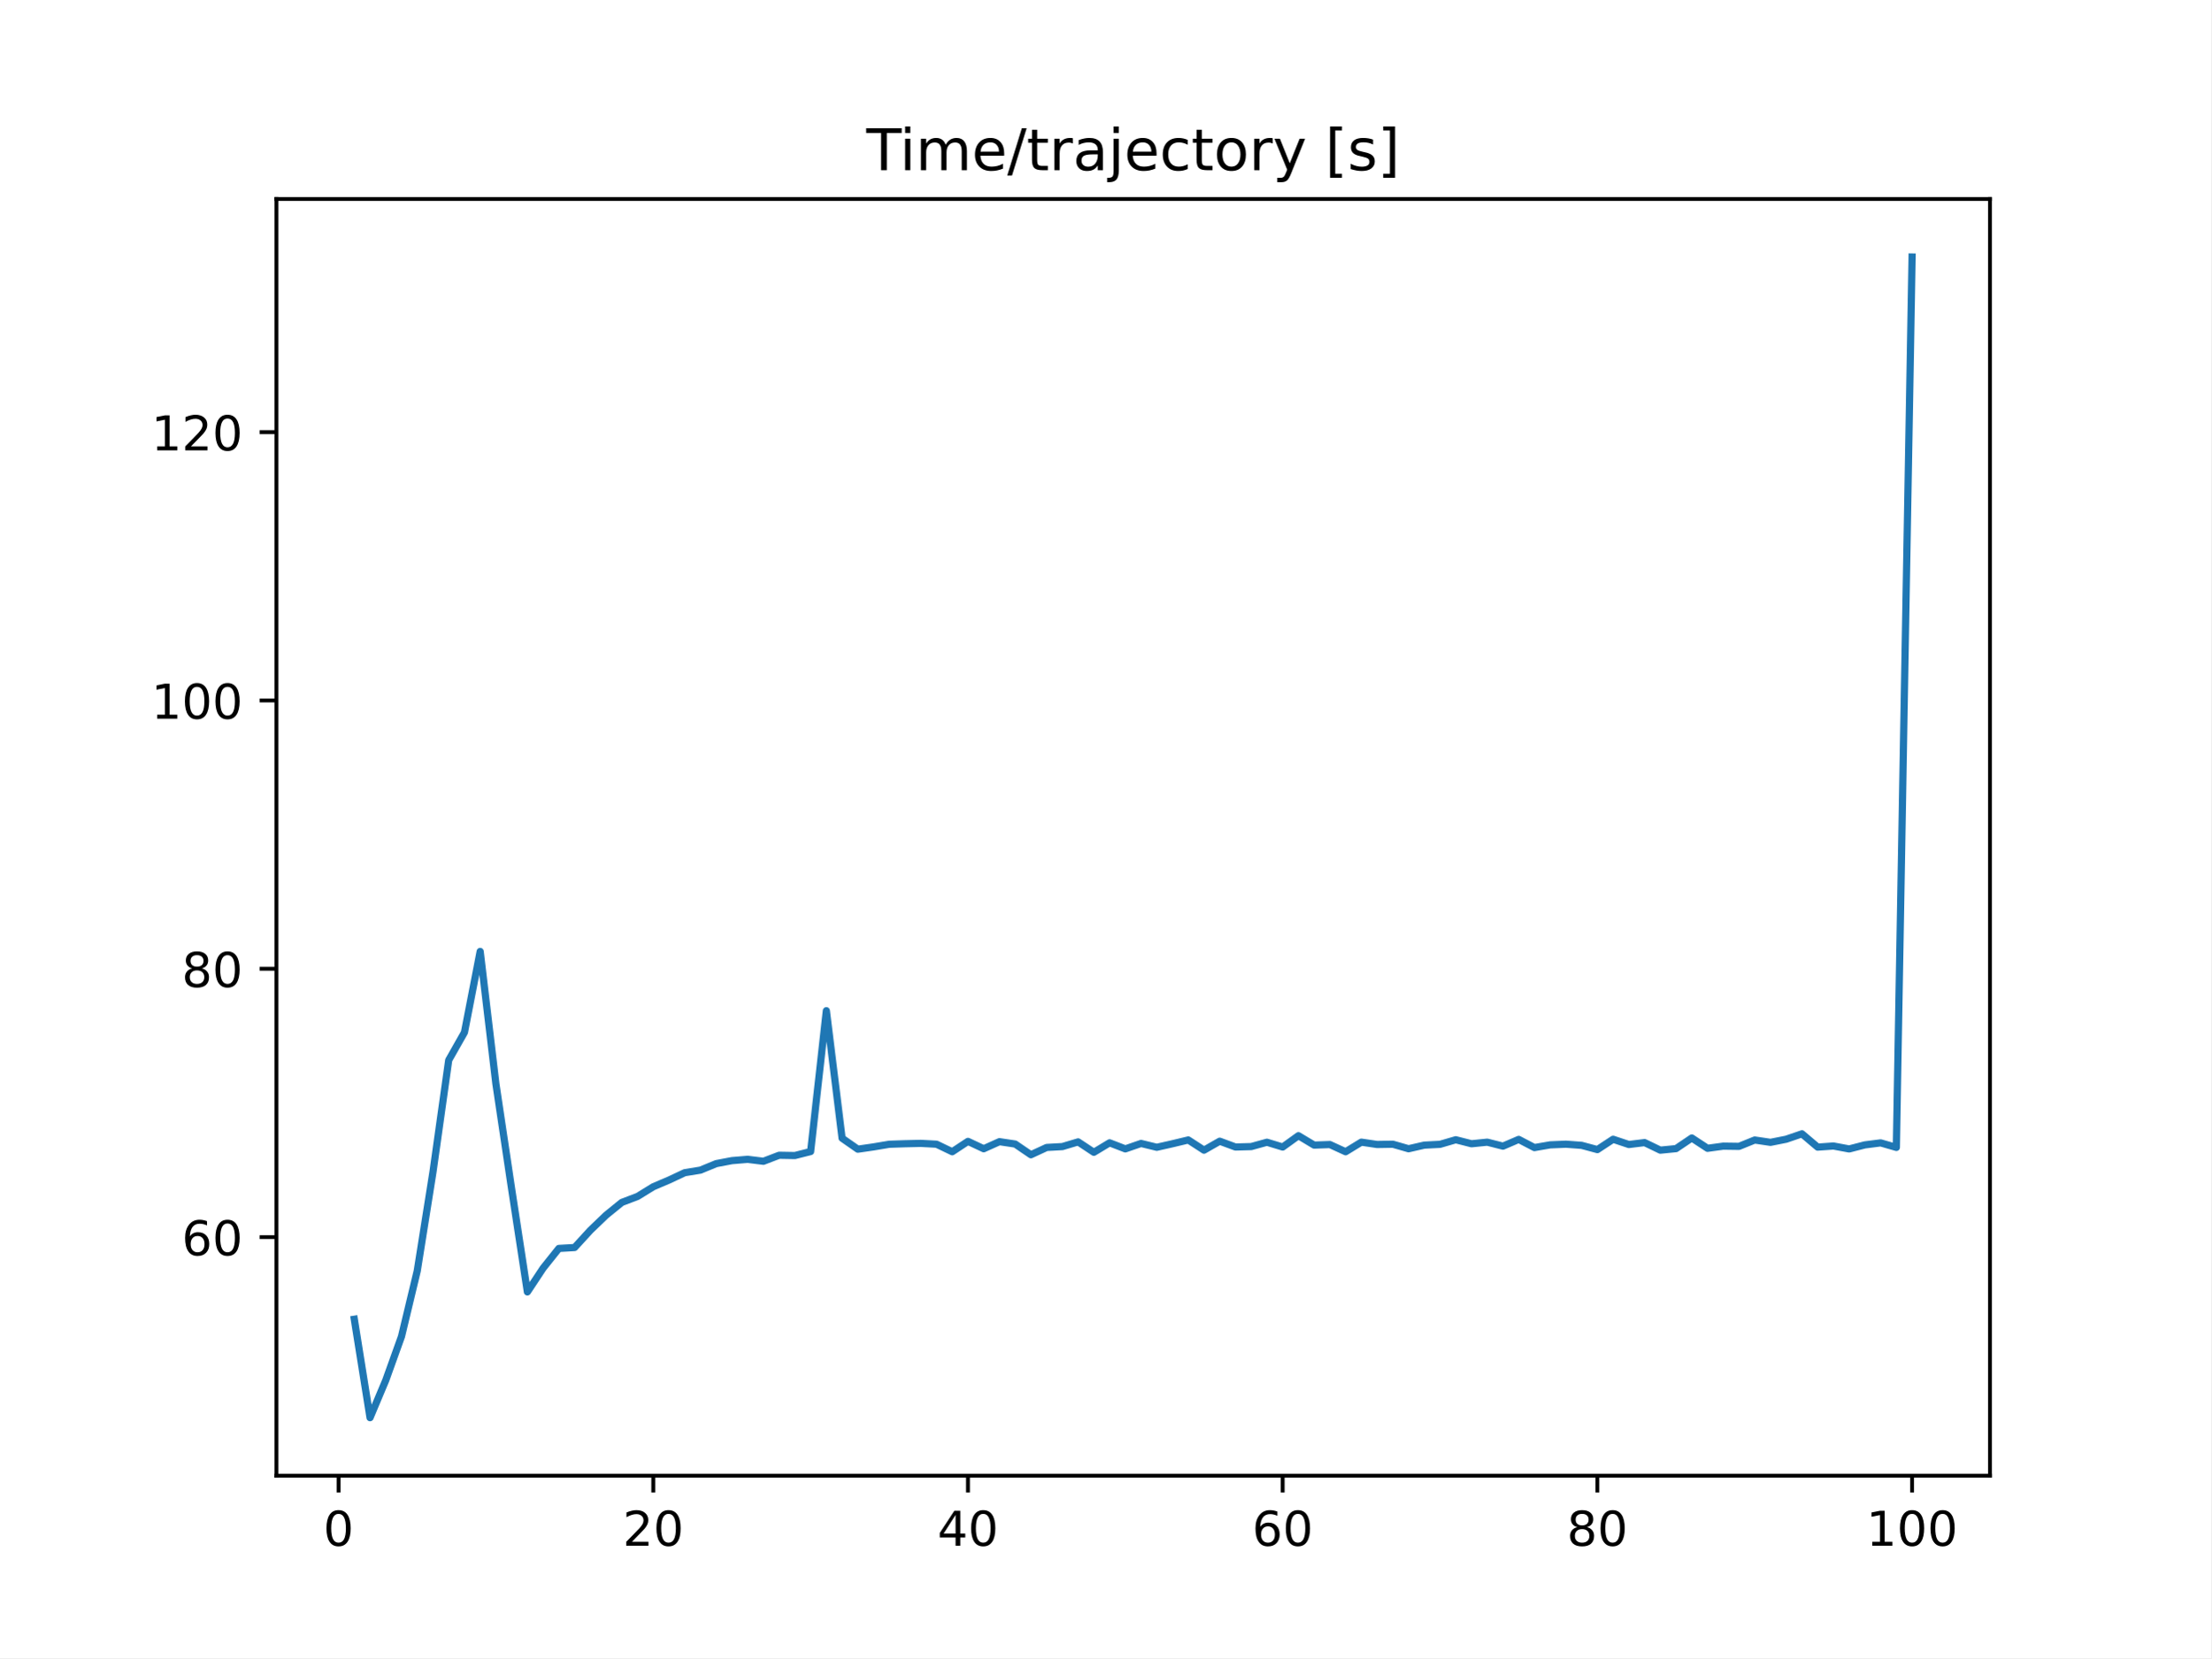
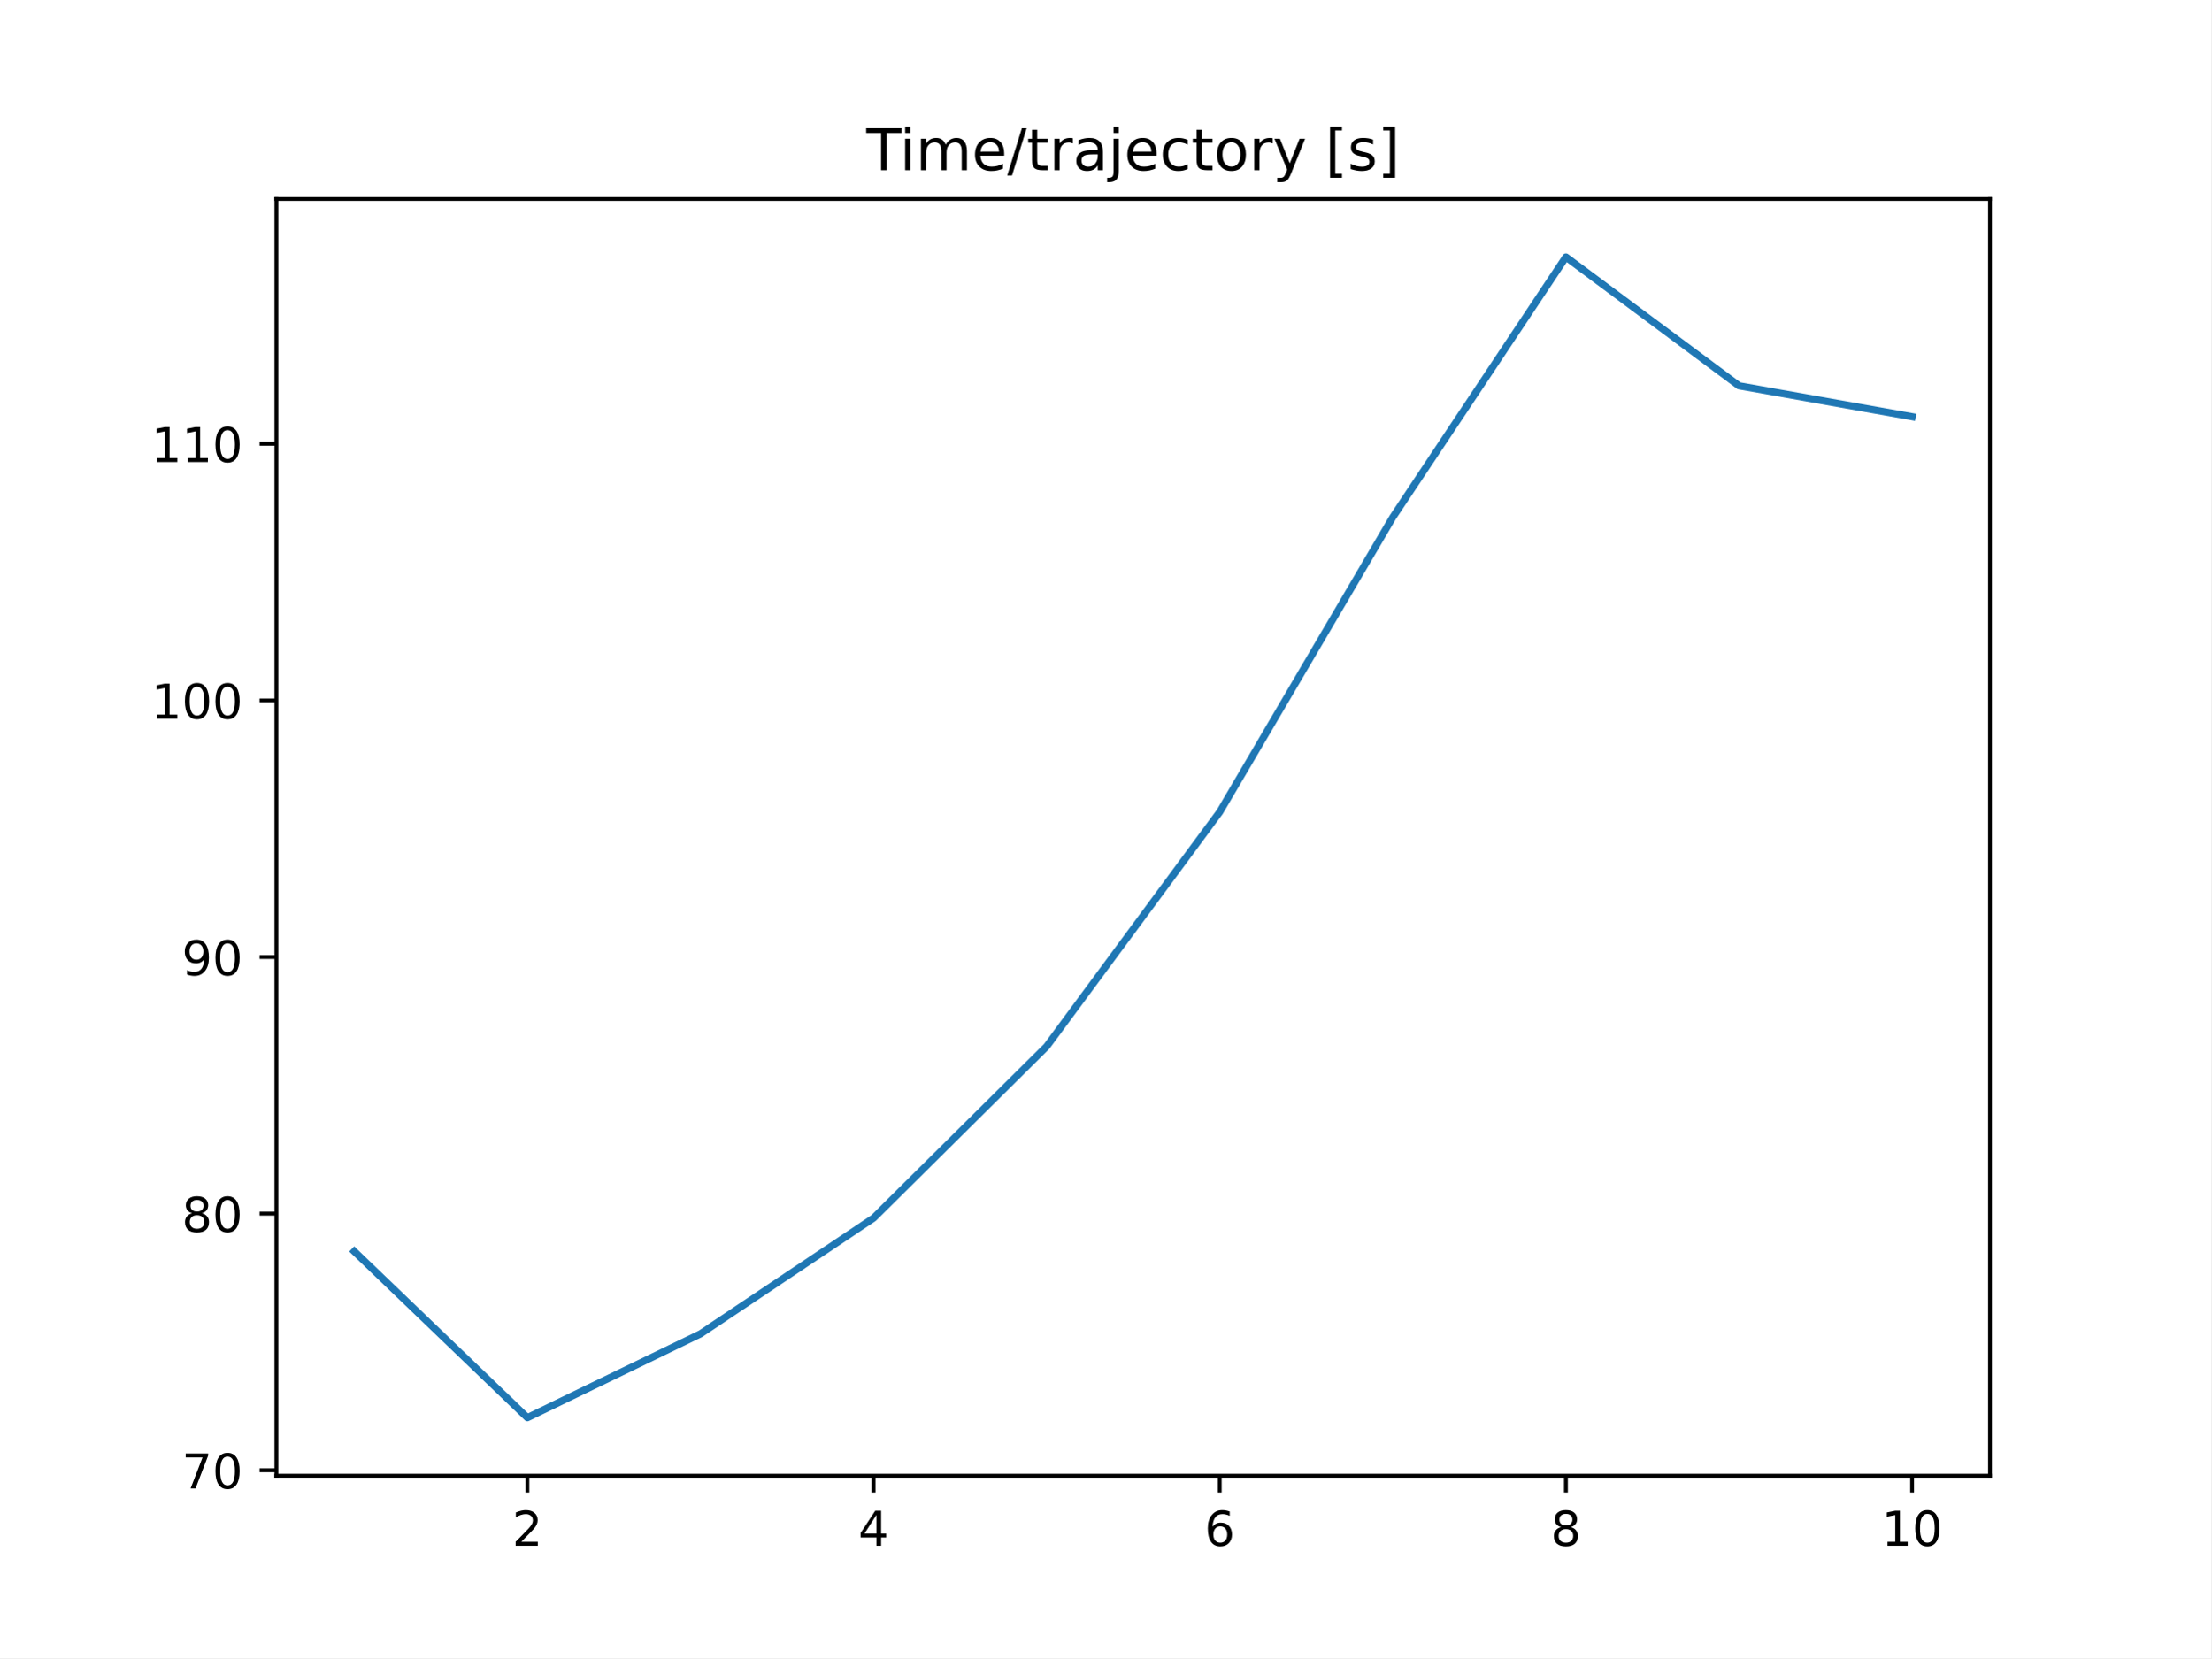
<svg xmlns="http://www.w3.org/2000/svg" xmlns:xlink="http://www.w3.org/1999/xlink" height="345.6pt" version="1.1" viewBox="0 0 460.8 345.6" width="460.8pt">
  <defs>
    <style type="text/css">
*{stroke-linecap:butt;stroke-linejoin:round;}
  </style>
  </defs>
  <g id="figure_1">
    <g id="patch_1">
      <path d="M 0 345.6  L 460.8 345.6  L 460.8 0  L 0 0  z " style="fill:#ffffff;" />
    </g>
    <g id="axes_1">
      <g id="patch_2">
        <path d="M 57.6 307.584  L 414.72 307.584  L 414.72 41.472  L 57.6 41.472  z " style="fill:#ffffff;" />
      </g>
      <g id="matplotlib.axis_1">
        <g id="xtick_1">
          <g id="line2d_1">
            <defs>
-               <path d="M 0 0  L 0 3.5  " id="mf3ad1d2be0" style="stroke:#000000;stroke-width:0.8;" />
-             </defs>
-             <g>
-               <use style="stroke:#000000;stroke-width:0.8;" x="70.553" xlink:href="#mf3ad1d2be0" y="307.584" />
+               <path d="M 0 0  L 0 3.5  " id="m10c66ef4f1" style="stroke:#000000;stroke-width:0.8;" />
+             </defs>
+             <g>
+               <use style="stroke:#000000;stroke-width:0.8;" x="109.905" xlink:href="#m10c66ef4f1" y="307.584" />
            </g>
          </g>
          <g id="text_1">
            <defs>
-               <path d="M 31.781 66.406  Q 24.172 66.406 20.328 58.906  Q 16.5 51.422 16.5 36.375  Q 16.5 21.391 20.328 13.891  Q 24.172 6.391 31.781 6.391  Q 39.453 6.391 43.281 13.891  Q 47.125 21.391 47.125 36.375  Q 47.125 51.422 43.281 58.906  Q 39.453 66.406 31.781 66.406  z M 31.781 74.219  Q 44.047 74.219 50.516 64.516  Q 56.984 54.828 56.984 36.375  Q 56.984 17.969 50.516 8.266  Q 44.047 -1.422 31.781 -1.422  Q 19.531 -1.422 13.062 8.266  Q 6.594 17.969 6.594 36.375  Q 6.594 54.828 13.062 64.516  Q 19.531 74.219 31.781 74.219  z " id="DejaVuSans-48" />
-             </defs>
-             <g transform="translate(67.37214 322.1824)scale(0.1 -0.1)">
-               <use xlink:href="#DejaVuSans-48" />
+               <path d="M 19.188 8.297  L 53.609 8.297  L 53.609 0  L 7.328 0  L 7.328 8.297  Q 12.938 14.109 22.625 23.891  Q 32.328 33.688 34.812 36.531  Q 39.547 41.844 41.422 45.531  Q 43.312 49.219 43.312 52.781  Q 43.312 58.594 39.234 62.25  Q 35.156 65.922 28.609 65.922  Q 23.969 65.922 18.812 64.312  Q 13.672 62.703 7.812 59.422  L 7.812 69.391  Q 13.766 71.781 18.938 73  Q 24.125 74.219 28.422 74.219  Q 39.75 74.219 46.484 68.547  Q 53.219 62.891 53.219 53.422  Q 53.219 48.922 51.531 44.891  Q 49.859 40.875 45.406 35.406  Q 44.188 33.984 37.641 27.219  Q 31.109 20.453 19.188 8.297  z " id="DejaVuSans-50" />
+             </defs>
+             <g transform="translate(106.7242 322.1824)scale(0.1 -0.1)">
+               <use xlink:href="#DejaVuSans-50" />
            </g>
          </g>
        </g>
        <g id="xtick_2">
          <g id="line2d_2">
            <g>
-               <use style="stroke:#000000;stroke-width:0.8;" x="136.14" xlink:href="#mf3ad1d2be0" y="307.584" />
+               <use style="stroke:#000000;stroke-width:0.8;" x="182.051" xlink:href="#m10c66ef4f1" y="307.584" />
            </g>
          </g>
          <g id="text_2">
            <defs>
-               <path d="M 19.188 8.297  L 53.609 8.297  L 53.609 0  L 7.328 0  L 7.328 8.297  Q 12.938 14.109 22.625 23.891  Q 32.328 33.688 34.812 36.531  Q 39.547 41.844 41.422 45.531  Q 43.312 49.219 43.312 52.781  Q 43.312 58.594 39.234 62.25  Q 35.156 65.922 28.609 65.922  Q 23.969 65.922 18.812 64.312  Q 13.672 62.703 7.812 59.422  L 7.812 69.391  Q 13.766 71.781 18.938 73  Q 24.125 74.219 28.422 74.219  Q 39.75 74.219 46.484 68.547  Q 53.219 62.891 53.219 53.422  Q 53.219 48.922 51.531 44.891  Q 49.859 40.875 45.406 35.406  Q 44.188 33.984 37.641 27.219  Q 31.109 20.453 19.188 8.297  z " id="DejaVuSans-50" />
-             </defs>
-             <g transform="translate(129.7777 322.1824)scale(0.1 -0.1)">
-               <use xlink:href="#DejaVuSans-50" />
-               <use x="63.623" xlink:href="#DejaVuSans-48" />
+               <path d="M 37.797 64.312  L 12.891 25.391  L 37.797 25.391  z M 35.203 72.906  L 47.609 72.906  L 47.609 25.391  L 58.016 25.391  L 58.016 17.188  L 47.609 17.188  L 47.609 0  L 37.797 0  L 37.797 17.188  L 4.891 17.188  L 4.891 26.703  z " id="DejaVuSans-52" />
+             </defs>
+             <g transform="translate(178.8697 322.1824)scale(0.1 -0.1)">
+               <use xlink:href="#DejaVuSans-52" />
            </g>
          </g>
        </g>
        <g id="xtick_3">
          <g id="line2d_3">
            <g>
-               <use style="stroke:#000000;stroke-width:0.8;" x="201.727" xlink:href="#mf3ad1d2be0" y="307.584" />
+               <use style="stroke:#000000;stroke-width:0.8;" x="254.196" xlink:href="#m10c66ef4f1" y="307.584" />
            </g>
          </g>
          <g id="text_3">
            <defs>
-               <path d="M 37.797 64.312  L 12.891 25.391  L 37.797 25.391  z M 35.203 72.906  L 47.609 72.906  L 47.609 25.391  L 58.016 25.391  L 58.016 17.188  L 47.609 17.188  L 47.609 0  L 37.797 0  L 37.797 17.188  L 4.891 17.188  L 4.891 26.703  z " id="DejaVuSans-52" />
-             </defs>
-             <g transform="translate(195.3644 322.1824)scale(0.1 -0.1)">
-               <use xlink:href="#DejaVuSans-52" />
-               <use x="63.623" xlink:href="#DejaVuSans-48" />
+               <path d="M 33.016 40.375  Q 26.375 40.375 22.484 35.828  Q 18.609 31.297 18.609 23.391  Q 18.609 15.531 22.484 10.953  Q 26.375 6.391 33.016 6.391  Q 39.656 6.391 43.531 10.953  Q 47.406 15.531 47.406 23.391  Q 47.406 31.297 43.531 35.828  Q 39.656 40.375 33.016 40.375  z M 52.594 71.297  L 52.594 62.312  Q 48.875 64.062 45.094 64.984  Q 41.312 65.922 37.594 65.922  Q 27.828 65.922 22.672 59.328  Q 17.531 52.734 16.797 39.406  Q 19.672 43.656 24.016 45.922  Q 28.375 48.188 33.594 48.188  Q 44.578 48.188 50.953 41.516  Q 57.328 34.859 57.328 23.391  Q 57.328 12.156 50.688 5.359  Q 44.047 -1.422 33.016 -1.422  Q 20.359 -1.422 13.672 8.266  Q 6.984 17.969 6.984 36.375  Q 6.984 53.656 15.188 63.938  Q 23.391 74.219 37.203 74.219  Q 40.922 74.219 44.703 73.484  Q 48.484 72.75 52.594 71.297  z " id="DejaVuSans-54" />
+             </defs>
+             <g transform="translate(251.0151 322.1824)scale(0.1 -0.1)">
+               <use xlink:href="#DejaVuSans-54" />
            </g>
          </g>
        </g>
        <g id="xtick_4">
          <g id="line2d_4">
            <g>
-               <use style="stroke:#000000;stroke-width:0.8;" x="267.314" xlink:href="#mf3ad1d2be0" y="307.584" />
+               <use style="stroke:#000000;stroke-width:0.8;" x="326.342" xlink:href="#m10c66ef4f1" y="307.584" />
            </g>
          </g>
          <g id="text_4">
            <defs>
-               <path d="M 33.016 40.375  Q 26.375 40.375 22.484 35.828  Q 18.609 31.297 18.609 23.391  Q 18.609 15.531 22.484 10.953  Q 26.375 6.391 33.016 6.391  Q 39.656 6.391 43.531 10.953  Q 47.406 15.531 47.406 23.391  Q 47.406 31.297 43.531 35.828  Q 39.656 40.375 33.016 40.375  z M 52.594 71.297  L 52.594 62.312  Q 48.875 64.062 45.094 64.984  Q 41.312 65.922 37.594 65.922  Q 27.828 65.922 22.672 59.328  Q 17.531 52.734 16.797 39.406  Q 19.672 43.656 24.016 45.922  Q 28.375 48.188 33.594 48.188  Q 44.578 48.188 50.953 41.516  Q 57.328 34.859 57.328 23.391  Q 57.328 12.156 50.688 5.359  Q 44.047 -1.422 33.016 -1.422  Q 20.359 -1.422 13.672 8.266  Q 6.984 17.969 6.984 36.375  Q 6.984 53.656 15.188 63.938  Q 23.391 74.219 37.203 74.219  Q 40.922 74.219 44.703 73.484  Q 48.484 72.75 52.594 71.297  z " id="DejaVuSans-54" />
-             </defs>
-             <g transform="translate(260.9512 322.1824)scale(0.1 -0.1)">
-               <use xlink:href="#DejaVuSans-54" />
-               <use x="63.623" xlink:href="#DejaVuSans-48" />
+               <path d="M 31.781 34.625  Q 24.75 34.625 20.719 30.859  Q 16.703 27.094 16.703 20.516  Q 16.703 13.922 20.719 10.156  Q 24.75 6.391 31.781 6.391  Q 38.812 6.391 42.859 10.172  Q 46.922 13.969 46.922 20.516  Q 46.922 27.094 42.891 30.859  Q 38.875 34.625 31.781 34.625  z M 21.922 38.812  Q 15.578 40.375 12.031 44.719  Q 8.5 49.078 8.5 55.328  Q 8.5 64.062 14.719 69.141  Q 20.953 74.219 31.781 74.219  Q 42.672 74.219 48.875 69.141  Q 55.078 64.062 55.078 55.328  Q 55.078 49.078 51.531 44.719  Q 48 40.375 41.703 38.812  Q 48.828 37.156 52.797 32.312  Q 56.781 27.484 56.781 20.516  Q 56.781 9.906 50.312 4.234  Q 43.844 -1.422 31.781 -1.422  Q 19.734 -1.422 13.25 4.234  Q 6.781 9.906 6.781 20.516  Q 6.781 27.484 10.781 32.312  Q 14.797 37.156 21.922 38.812  z M 18.312 54.391  Q 18.312 48.734 21.844 45.562  Q 25.391 42.391 31.781 42.391  Q 38.141 42.391 41.719 45.562  Q 45.312 48.734 45.312 54.391  Q 45.312 60.062 41.719 63.234  Q 38.141 66.406 31.781 66.406  Q 25.391 66.406 21.844 63.234  Q 18.312 60.062 18.312 54.391  z " id="DejaVuSans-56" />
+             </defs>
+             <g transform="translate(323.1606 322.1824)scale(0.1 -0.1)">
+               <use xlink:href="#DejaVuSans-56" />
            </g>
          </g>
        </g>
        <g id="xtick_5">
          <g id="line2d_5">
            <g>
-               <use style="stroke:#000000;stroke-width:0.8;" x="332.9" xlink:href="#mf3ad1d2be0" y="307.584" />
+               <use style="stroke:#000000;stroke-width:0.8;" x="398.487" xlink:href="#m10c66ef4f1" y="307.584" />
            </g>
          </g>
          <g id="text_5">
            <defs>
-               <path d="M 31.781 34.625  Q 24.75 34.625 20.719 30.859  Q 16.703 27.094 16.703 20.516  Q 16.703 13.922 20.719 10.156  Q 24.75 6.391 31.781 6.391  Q 38.812 6.391 42.859 10.172  Q 46.922 13.969 46.922 20.516  Q 46.922 27.094 42.891 30.859  Q 38.875 34.625 31.781 34.625  z M 21.922 38.812  Q 15.578 40.375 12.031 44.719  Q 8.5 49.078 8.5 55.328  Q 8.5 64.062 14.719 69.141  Q 20.953 74.219 31.781 74.219  Q 42.672 74.219 48.875 69.141  Q 55.078 64.062 55.078 55.328  Q 55.078 49.078 51.531 44.719  Q 48 40.375 41.703 38.812  Q 48.828 37.156 52.797 32.312  Q 56.781 27.484 56.781 20.516  Q 56.781 9.906 50.312 4.234  Q 43.844 -1.422 31.781 -1.422  Q 19.734 -1.422 13.25 4.234  Q 6.781 9.906 6.781 20.516  Q 6.781 27.484 10.781 32.312  Q 14.797 37.156 21.922 38.812  z M 18.312 54.391  Q 18.312 48.734 21.844 45.562  Q 25.391 42.391 31.781 42.391  Q 38.141 42.391 41.719 45.562  Q 45.312 48.734 45.312 54.391  Q 45.312 60.062 41.719 63.234  Q 38.141 66.406 31.781 66.406  Q 25.391 66.406 21.844 63.234  Q 18.312 60.062 18.312 54.391  z " id="DejaVuSans-56" />
-             </defs>
-             <g transform="translate(326.538 322.1824)scale(0.1 -0.1)">
-               <use xlink:href="#DejaVuSans-56" />
-               <use x="63.623" xlink:href="#DejaVuSans-48" />
-             </g>
-           </g>
-         </g>
-         <g id="xtick_6">
-           <g id="line2d_6">
-             <g>
-               <use style="stroke:#000000;stroke-width:0.8;" x="398.487" xlink:href="#mf3ad1d2be0" y="307.584" />
-             </g>
-           </g>
-           <g id="text_6">
-             <defs>
              <path d="M 12.406 8.297  L 28.516 8.297  L 28.516 63.922  L 10.984 60.406  L 10.984 69.391  L 28.422 72.906  L 38.281 72.906  L 38.281 8.297  L 54.391 8.297  L 54.391 0  L 12.406 0  z " id="DejaVuSans-49" />
-             </defs>
-             <g transform="translate(388.9435 322.1824)scale(0.1 -0.1)">
+               <path d="M 31.781 66.406  Q 24.172 66.406 20.328 58.906  Q 16.5 51.422 16.5 36.375  Q 16.5 21.391 20.328 13.891  Q 24.172 6.391 31.781 6.391  Q 39.453 6.391 43.281 13.891  Q 47.125 21.391 47.125 36.375  Q 47.125 51.422 43.281 58.906  Q 39.453 66.406 31.781 66.406  z M 31.781 74.219  Q 44.047 74.219 50.516 64.516  Q 56.984 54.828 56.984 36.375  Q 56.984 17.969 50.516 8.266  Q 44.047 -1.422 31.781 -1.422  Q 19.531 -1.422 13.062 8.266  Q 6.594 17.969 6.594 36.375  Q 6.594 54.828 13.062 64.516  Q 19.531 74.219 31.781 74.219  z " id="DejaVuSans-48" />
+             </defs>
+             <g transform="translate(392.1248 322.1824)scale(0.1 -0.1)">
              <use xlink:href="#DejaVuSans-49" />
              <use x="63.623" xlink:href="#DejaVuSans-48" />
-               <use x="127.246" xlink:href="#DejaVuSans-48" />
            </g>
          </g>
        </g>
      </g>
      <g id="matplotlib.axis_2">
        <g id="ytick_1">
+           <g id="line2d_6">
+             <defs>
+               <path d="M 0 0  L -3.5 0  " id="me1776df3b0" style="stroke:#000000;stroke-width:0.8;" />
+             </defs>
+             <g>
+               <use style="stroke:#000000;stroke-width:0.8;" x="57.6" xlink:href="#me1776df3b0" y="306.45" />
+             </g>
+           </g>
+           <g id="text_6">
+             <defs>
+               <path d="M 8.203 72.906  L 55.078 72.906  L 55.078 68.703  L 28.609 0  L 18.312 0  L 43.219 64.594  L 8.203 64.594  z " id="DejaVuSans-55" />
+             </defs>
+             <g transform="translate(37.875 310.2488)scale(0.1 -0.1)">
+               <use xlink:href="#DejaVuSans-55" />
+               <use x="63.623" xlink:href="#DejaVuSans-48" />
+             </g>
+           </g>
+         </g>
+         <g id="ytick_2">
          <g id="line2d_7">
-             <defs>
-               <path d="M 0 0  L -3.5 0  " id="mb6e3289cfa" style="stroke:#000000;stroke-width:0.8;" />
-             </defs>
-             <g>
-               <use style="stroke:#000000;stroke-width:0.8;" x="57.6" xlink:href="#mb6e3289cfa" y="257.855" />
+             <g>
+               <use style="stroke:#000000;stroke-width:0.8;" x="57.6" xlink:href="#me1776df3b0" y="252.961" />
            </g>
          </g>
          <g id="text_7">
-             <g transform="translate(37.875 261.6541)scale(0.1 -0.1)">
-               <use xlink:href="#DejaVuSans-54" />
-               <use x="63.623" xlink:href="#DejaVuSans-48" />
-             </g>
-           </g>
-         </g>
-         <g id="ytick_2">
+             <g transform="translate(37.875 256.7603)scale(0.1 -0.1)">
+               <use xlink:href="#DejaVuSans-56" />
+               <use x="63.623" xlink:href="#DejaVuSans-48" />
+             </g>
+           </g>
+         </g>
+         <g id="ytick_3">
          <g id="line2d_8">
            <g>
-               <use style="stroke:#000000;stroke-width:0.8;" x="57.6" xlink:href="#mb6e3289cfa" y="201.925" />
+               <use style="stroke:#000000;stroke-width:0.8;" x="57.6" xlink:href="#me1776df3b0" y="199.473" />
            </g>
          </g>
          <g id="text_8">
-             <g transform="translate(37.875 205.7247)scale(0.1 -0.1)">
-               <use xlink:href="#DejaVuSans-56" />
-               <use x="63.623" xlink:href="#DejaVuSans-48" />
-             </g>
-           </g>
-         </g>
-         <g id="ytick_3">
+             <defs>
+               <path d="M 10.984 1.516  L 10.984 10.5  Q 14.703 8.734 18.5 7.812  Q 22.312 6.891 25.984 6.891  Q 35.75 6.891 40.891 13.453  Q 46.047 20.016 46.781 33.406  Q 43.953 29.203 39.594 26.953  Q 35.25 24.703 29.984 24.703  Q 19.047 24.703 12.672 31.312  Q 6.297 37.938 6.297 49.422  Q 6.297 60.641 12.938 67.422  Q 19.578 74.219 30.609 74.219  Q 43.266 74.219 49.922 64.516  Q 56.594 54.828 56.594 36.375  Q 56.594 19.141 48.406 8.859  Q 40.234 -1.422 26.422 -1.422  Q 22.703 -1.422 18.891 -0.688  Q 15.094 0.047 10.984 1.516  z M 30.609 32.422  Q 37.25 32.422 41.125 36.953  Q 45.016 41.5 45.016 49.422  Q 45.016 57.281 41.125 61.844  Q 37.25 66.406 30.609 66.406  Q 23.969 66.406 20.094 61.844  Q 16.219 57.281 16.219 49.422  Q 16.219 41.5 20.094 36.953  Q 23.969 32.422 30.609 32.422  z " id="DejaVuSans-57" />
+             </defs>
+             <g transform="translate(37.875 203.2719)scale(0.1 -0.1)">
+               <use xlink:href="#DejaVuSans-57" />
+               <use x="63.623" xlink:href="#DejaVuSans-48" />
+             </g>
+           </g>
+         </g>
+         <g id="ytick_4">
          <g id="line2d_9">
            <g>
-               <use style="stroke:#000000;stroke-width:0.8;" x="57.6" xlink:href="#mb6e3289cfa" y="145.996" />
+               <use style="stroke:#000000;stroke-width:0.8;" x="57.6" xlink:href="#me1776df3b0" y="145.984" />
            </g>
          </g>
          <g id="text_9">
-             <g transform="translate(31.5125 149.7953)scale(0.1 -0.1)">
+             <g transform="translate(31.5125 149.7834)scale(0.1 -0.1)">
              <use xlink:href="#DejaVuSans-49" />
              <use x="63.623" xlink:href="#DejaVuSans-48" />
              <use x="127.246" xlink:href="#DejaVuSans-48" />
            </g>
          </g>
        </g>
-         <g id="ytick_4">
+         <g id="ytick_5">
          <g id="line2d_10">
            <g>
-               <use style="stroke:#000000;stroke-width:0.8;" x="57.6" xlink:href="#mb6e3289cfa" y="90.067" />
+               <use style="stroke:#000000;stroke-width:0.8;" x="57.6" xlink:href="#me1776df3b0" y="92.496" />
            </g>
          </g>
          <g id="text_10">
-             <g transform="translate(31.5125 93.86586)scale(0.1 -0.1)">
+             <g transform="translate(31.5125 96.29494)scale(0.1 -0.1)">
              <use xlink:href="#DejaVuSans-49" />
-               <use x="63.623" xlink:href="#DejaVuSans-50" />
+               <use x="63.623" xlink:href="#DejaVuSans-49" />
              <use x="127.246" xlink:href="#DejaVuSans-48" />
            </g>
          </g>
        </g>
      </g>
      <g id="line2d_11">
-         <path clip-path="url(#p3e4f07e867)" d="M 73.833 274.975  L 77.112 295.488  L 80.391 287.683  L 83.671 278.545  L 86.95 264.884  L 90.229 244.267  L 93.509 220.969  L 96.788 215.181  L 100.067 198.311  L 103.347 225.94  L 106.626 247.854  L 109.905 269.278  L 113.185 264.32  L 116.464 260.213  L 119.743 260.022  L 123.023 256.437  L 126.302 253.288  L 129.581 250.626  L 132.861 249.379  L 136.14 247.361  L 139.42 245.961  L 142.699 244.426  L 145.978 243.892  L 149.258 242.538  L 152.537 241.914  L 155.816 241.642  L 159.096 242.05  L 162.375 240.79  L 165.654 240.851  L 168.934 240.02  L 172.213 210.663  L 175.492 237.241  L 178.772 239.525  L 182.051 239.053  L 185.33 238.5  L 188.61 238.392  L 191.889 238.316  L 195.168 238.49  L 198.448 240.058  L 201.727 237.899  L 205.006 239.435  L 208.286 237.961  L 211.565 238.454  L 214.844 240.69  L 218.124 239.167  L 221.403 238.987  L 224.682 238.006  L 227.962 240.175  L 231.241 238.201  L 234.52 239.463  L 237.8 238.333  L 241.079 239.134  L 244.358 238.391  L 247.638 237.602  L 250.917 239.731  L 254.196 237.862  L 257.476 239.075  L 260.755 238.987  L 264.034 238.079  L 267.314 239.08  L 270.593 236.718  L 273.872 238.678  L 277.152 238.56  L 280.431 240.062  L 283.71 238.059  L 286.99 238.55  L 290.269 238.493  L 293.548 239.435  L 296.828 238.686  L 300.107 238.515  L 303.386 237.558  L 306.666 238.396  L 309.945 238.064  L 313.224 238.897  L 316.504 237.485  L 319.783 239.196  L 323.062 238.627  L 326.342 238.487  L 329.621 238.731  L 332.9 239.611  L 336.18 237.456  L 339.459 238.554  L 342.739 238.151  L 346.018 239.73  L 349.297 239.406  L 352.577 237.191  L 355.856 239.344  L 359.135 238.895  L 362.415 238.943  L 365.694 237.612  L 368.973 238.102  L 372.253 237.449  L 375.532 236.324  L 378.811 239.098  L 382.091 238.866  L 385.37 239.477  L 388.649 238.633  L 391.929 238.213  L 395.208 239.16  L 398.487 53.568  " style="fill:none;stroke:#1f77b4;stroke-linecap:square;stroke-width:1.5;" />
+         <path clip-path="url(#pdfe4ea7734)" d="M 73.833 260.838  L 109.905 295.488  L 145.978 278.014  L 182.051 253.883  L 218.124 218.111  L 254.196 169.235  L 290.269 107.799  L 326.342 53.568  L 362.415 80.404  L 398.487 86.852  " style="fill:none;stroke:#1f77b4;stroke-linecap:square;stroke-width:1.5;" />
      </g>
      <g id="patch_3">
        <path d="M 57.6 307.584  L 57.6 41.472  " style="fill:none;stroke:#000000;stroke-linecap:square;stroke-linejoin:miter;stroke-width:0.8;" />
      </g>
      <g id="patch_4">
        <path d="M 414.72 307.584  L 414.72 41.472  " style="fill:none;stroke:#000000;stroke-linecap:square;stroke-linejoin:miter;stroke-width:0.8;" />
      </g>
      <g id="patch_5">
        <path d="M 57.6 307.584  L 414.72 307.584  " style="fill:none;stroke:#000000;stroke-linecap:square;stroke-linejoin:miter;stroke-width:0.8;" />
      </g>
      <g id="patch_6">
        <path d="M 57.6 41.472  L 414.72 41.472  " style="fill:none;stroke:#000000;stroke-linecap:square;stroke-linejoin:miter;stroke-width:0.8;" />
      </g>
      <g id="text_11">
        <defs>
          <path d="M -0.297 72.906  L 61.375 72.906  L 61.375 64.594  L 35.5 64.594  L 35.5 0  L 25.594 0  L 25.594 64.594  L -0.297 64.594  z " id="DejaVuSans-84" />
          <path d="M 9.422 54.688  L 18.406 54.688  L 18.406 0  L 9.422 0  z M 9.422 75.984  L 18.406 75.984  L 18.406 64.594  L 9.422 64.594  z " id="DejaVuSans-105" />
          <path d="M 52 44.188  Q 55.375 50.25 60.062 53.125  Q 64.75 56 71.094 56  Q 79.641 56 84.281 50.016  Q 88.922 44.047 88.922 33.016  L 88.922 0  L 79.891 0  L 79.891 32.719  Q 79.891 40.578 77.094 44.375  Q 74.312 48.188 68.609 48.188  Q 61.625 48.188 57.562 43.547  Q 53.516 38.922 53.516 30.906  L 53.516 0  L 44.484 0  L 44.484 32.719  Q 44.484 40.625 41.703 44.406  Q 38.922 48.188 33.109 48.188  Q 26.219 48.188 22.156 43.531  Q 18.109 38.875 18.109 30.906  L 18.109 0  L 9.078 0  L 9.078 54.688  L 18.109 54.688  L 18.109 46.188  Q 21.188 51.219 25.484 53.609  Q 29.781 56 35.688 56  Q 41.656 56 45.828 52.969  Q 50 49.953 52 44.188  z " id="DejaVuSans-109" />
          <path d="M 56.203 29.594  L 56.203 25.203  L 14.891 25.203  Q 15.484 15.922 20.484 11.062  Q 25.484 6.203 34.422 6.203  Q 39.594 6.203 44.453 7.469  Q 49.312 8.734 54.109 11.281  L 54.109 2.781  Q 49.266 0.734 44.188 -0.344  Q 39.109 -1.422 33.891 -1.422  Q 20.797 -1.422 13.156 6.188  Q 5.516 13.812 5.516 26.812  Q 5.516 40.234 12.766 48.109  Q 20.016 56 32.328 56  Q 43.359 56 49.781 48.891  Q 56.203 41.797 56.203 29.594  z M 47.219 32.234  Q 47.125 39.594 43.094 43.984  Q 39.062 48.391 32.422 48.391  Q 24.906 48.391 20.391 44.141  Q 15.875 39.891 15.188 32.172  z " id="DejaVuSans-101" />
          <path d="M 25.391 72.906  L 33.688 72.906  L 8.297 -9.281  L 0 -9.281  z " id="DejaVuSans-47" />
          <path d="M 18.312 70.219  L 18.312 54.688  L 36.812 54.688  L 36.812 47.703  L 18.312 47.703  L 18.312 18.016  Q 18.312 11.328 20.141 9.422  Q 21.969 7.516 27.594 7.516  L 36.812 7.516  L 36.812 0  L 27.594 0  Q 17.188 0 13.234 3.875  Q 9.281 7.766 9.281 18.016  L 9.281 47.703  L 2.688 47.703  L 2.688 54.688  L 9.281 54.688  L 9.281 70.219  z " id="DejaVuSans-116" />
          <path d="M 41.109 46.297  Q 39.594 47.172 37.812 47.578  Q 36.031 48 33.891 48  Q 26.266 48 22.188 43.047  Q 18.109 38.094 18.109 28.812  L 18.109 0  L 9.078 0  L 9.078 54.688  L 18.109 54.688  L 18.109 46.188  Q 20.953 51.172 25.484 53.578  Q 30.031 56 36.531 56  Q 37.453 56 38.578 55.875  Q 39.703 55.766 41.062 55.516  z " id="DejaVuSans-114" />
          <path d="M 34.281 27.484  Q 23.391 27.484 19.188 25  Q 14.984 22.516 14.984 16.5  Q 14.984 11.719 18.141 8.906  Q 21.297 6.109 26.703 6.109  Q 34.188 6.109 38.703 11.406  Q 43.219 16.703 43.219 25.484  L 43.219 27.484  z M 52.203 31.203  L 52.203 0  L 43.219 0  L 43.219 8.297  Q 40.141 3.328 35.547 0.953  Q 30.953 -1.422 24.312 -1.422  Q 15.922 -1.422 10.953 3.297  Q 6 8.016 6 15.922  Q 6 25.141 12.172 29.828  Q 18.359 34.516 30.609 34.516  L 43.219 34.516  L 43.219 35.406  Q 43.219 41.609 39.141 45  Q 35.062 48.391 27.688 48.391  Q 23 48.391 18.547 47.266  Q 14.109 46.141 10.016 43.891  L 10.016 52.203  Q 14.938 54.109 19.578 55.047  Q 24.219 56 28.609 56  Q 40.484 56 46.344 49.844  Q 52.203 43.703 52.203 31.203  z " id="DejaVuSans-97" />
          <path d="M 9.422 54.688  L 18.406 54.688  L 18.406 -0.984  Q 18.406 -11.422 14.422 -16.109  Q 10.453 -20.797 1.609 -20.797  L -1.812 -20.797  L -1.812 -13.188  L 0.594 -13.188  Q 5.719 -13.188 7.562 -10.812  Q 9.422 -8.453 9.422 -0.984  z M 9.422 75.984  L 18.406 75.984  L 18.406 64.594  L 9.422 64.594  z " id="DejaVuSans-106" />
          <path d="M 48.781 52.594  L 48.781 44.188  Q 44.969 46.297 41.141 47.344  Q 37.312 48.391 33.406 48.391  Q 24.656 48.391 19.812 42.844  Q 14.984 37.312 14.984 27.297  Q 14.984 17.281 19.812 11.734  Q 24.656 6.203 33.406 6.203  Q 37.312 6.203 41.141 7.25  Q 44.969 8.297 48.781 10.406  L 48.781 2.094  Q 45.016 0.344 40.984 -0.531  Q 36.969 -1.422 32.422 -1.422  Q 20.062 -1.422 12.781 6.344  Q 5.516 14.109 5.516 27.297  Q 5.516 40.672 12.859 48.328  Q 20.219 56 33.016 56  Q 37.156 56 41.109 55.141  Q 45.062 54.297 48.781 52.594  z " id="DejaVuSans-99" />
          <path d="M 30.609 48.391  Q 23.391 48.391 19.188 42.75  Q 14.984 37.109 14.984 27.297  Q 14.984 17.484 19.156 11.844  Q 23.344 6.203 30.609 6.203  Q 37.797 6.203 41.984 11.859  Q 46.188 17.531 46.188 27.297  Q 46.188 37.016 41.984 42.703  Q 37.797 48.391 30.609 48.391  z M 30.609 56  Q 42.328 56 49.016 48.375  Q 55.719 40.766 55.719 27.297  Q 55.719 13.875 49.016 6.219  Q 42.328 -1.422 30.609 -1.422  Q 18.844 -1.422 12.172 6.219  Q 5.516 13.875 5.516 27.297  Q 5.516 40.766 12.172 48.375  Q 18.844 56 30.609 56  z " id="DejaVuSans-111" />
          <path d="M 32.172 -5.078  Q 28.375 -14.844 24.75 -17.812  Q 21.141 -20.797 15.094 -20.797  L 7.906 -20.797  L 7.906 -13.281  L 13.188 -13.281  Q 16.891 -13.281 18.938 -11.516  Q 21 -9.766 23.484 -3.219  L 25.094 0.875  L 2.984 54.688  L 12.5 54.688  L 29.594 11.922  L 46.688 54.688  L 56.203 54.688  z " id="DejaVuSans-121" />
          <path id="DejaVuSans-32" />
          <path d="M 8.594 75.984  L 29.297 75.984  L 29.297 69  L 17.578 69  L 17.578 -6.203  L 29.297 -6.203  L 29.297 -13.188  L 8.594 -13.188  z " id="DejaVuSans-91" />
          <path d="M 44.281 53.078  L 44.281 44.578  Q 40.484 46.531 36.375 47.5  Q 32.281 48.484 27.875 48.484  Q 21.188 48.484 17.844 46.438  Q 14.5 44.391 14.5 40.281  Q 14.5 37.156 16.891 35.375  Q 19.281 33.594 26.516 31.984  L 29.594 31.297  Q 39.156 29.25 43.188 25.516  Q 47.219 21.781 47.219 15.094  Q 47.219 7.469 41.188 3.016  Q 35.156 -1.422 24.609 -1.422  Q 20.219 -1.422 15.453 -0.562  Q 10.688 0.297 5.422 2  L 5.422 11.281  Q 10.406 8.688 15.234 7.391  Q 20.062 6.109 24.812 6.109  Q 31.156 6.109 34.562 8.281  Q 37.984 10.453 37.984 14.406  Q 37.984 18.062 35.516 20.016  Q 33.062 21.969 24.703 23.781  L 21.578 24.516  Q 13.234 26.266 9.516 29.906  Q 5.812 33.547 5.812 39.891  Q 5.812 47.609 11.281 51.797  Q 16.75 56 26.812 56  Q 31.781 56 36.172 55.266  Q 40.578 54.547 44.281 53.078  z " id="DejaVuSans-115" />
          <path d="M 30.422 75.984  L 30.422 -13.188  L 9.719 -13.188  L 9.719 -6.203  L 21.391 -6.203  L 21.391 69  L 9.719 69  L 9.719 75.984  z " id="DejaVuSans-93" />
        </defs>
        <g transform="translate(180.5494 35.472)scale(0.12 -0.12)">
          <use xlink:href="#DejaVuSans-84" />
          <use x="57.959" xlink:href="#DejaVuSans-105" />
          <use x="85.742" xlink:href="#DejaVuSans-109" />
          <use x="183.154" xlink:href="#DejaVuSans-101" />
          <use x="244.678" xlink:href="#DejaVuSans-47" />
          <use x="278.369" xlink:href="#DejaVuSans-116" />
          <use x="317.578" xlink:href="#DejaVuSans-114" />
          <use x="358.691" xlink:href="#DejaVuSans-97" />
          <use x="419.971" xlink:href="#DejaVuSans-106" />
          <use x="447.754" xlink:href="#DejaVuSans-101" />
          <use x="509.277" xlink:href="#DejaVuSans-99" />
          <use x="564.258" xlink:href="#DejaVuSans-116" />
          <use x="603.467" xlink:href="#DejaVuSans-111" />
          <use x="664.648" xlink:href="#DejaVuSans-114" />
          <use x="705.762" xlink:href="#DejaVuSans-121" />
          <use x="764.941" xlink:href="#DejaVuSans-32" />
          <use x="796.729" xlink:href="#DejaVuSans-91" />
          <use x="835.742" xlink:href="#DejaVuSans-115" />
          <use x="887.842" xlink:href="#DejaVuSans-93" />
        </g>
      </g>
    </g>
  </g>
  <defs>
-     <clipPath id="p3e4f07e867">
+     <clipPath id="pdfe4ea7734">
      <rect height="266.112" width="357.12" x="57.6" y="41.472" />
    </clipPath>
  </defs>
</svg>
